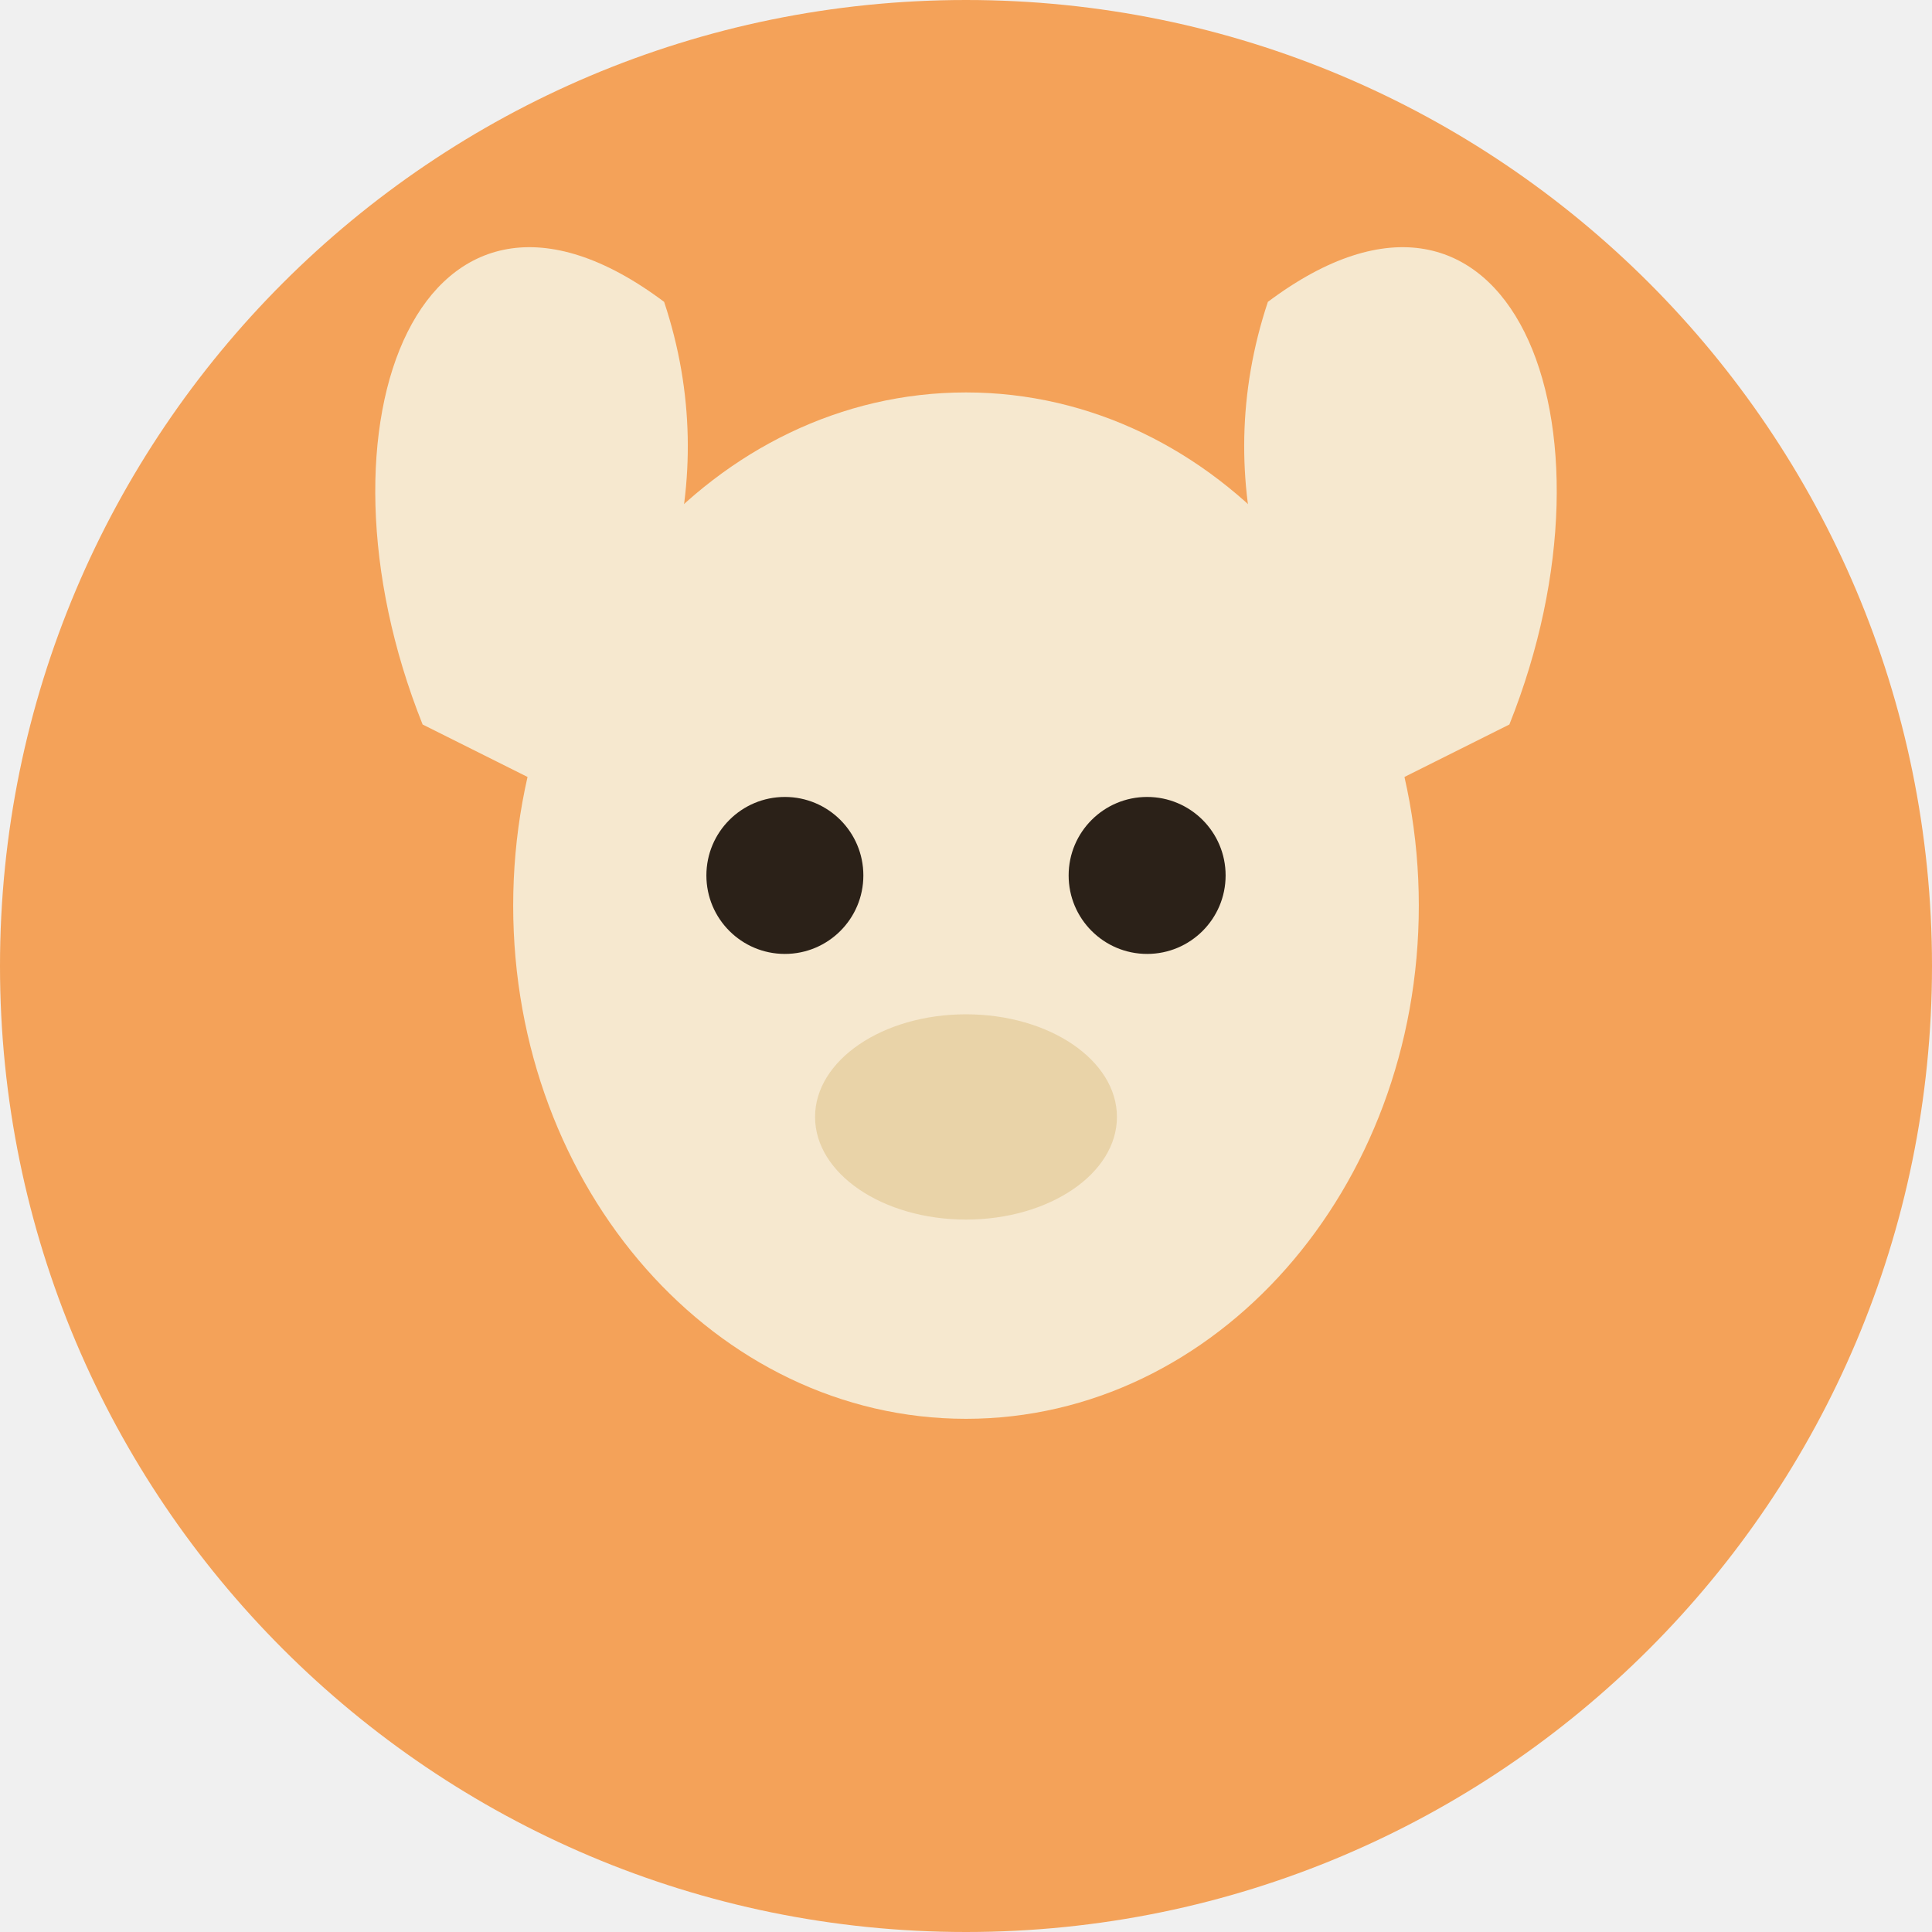
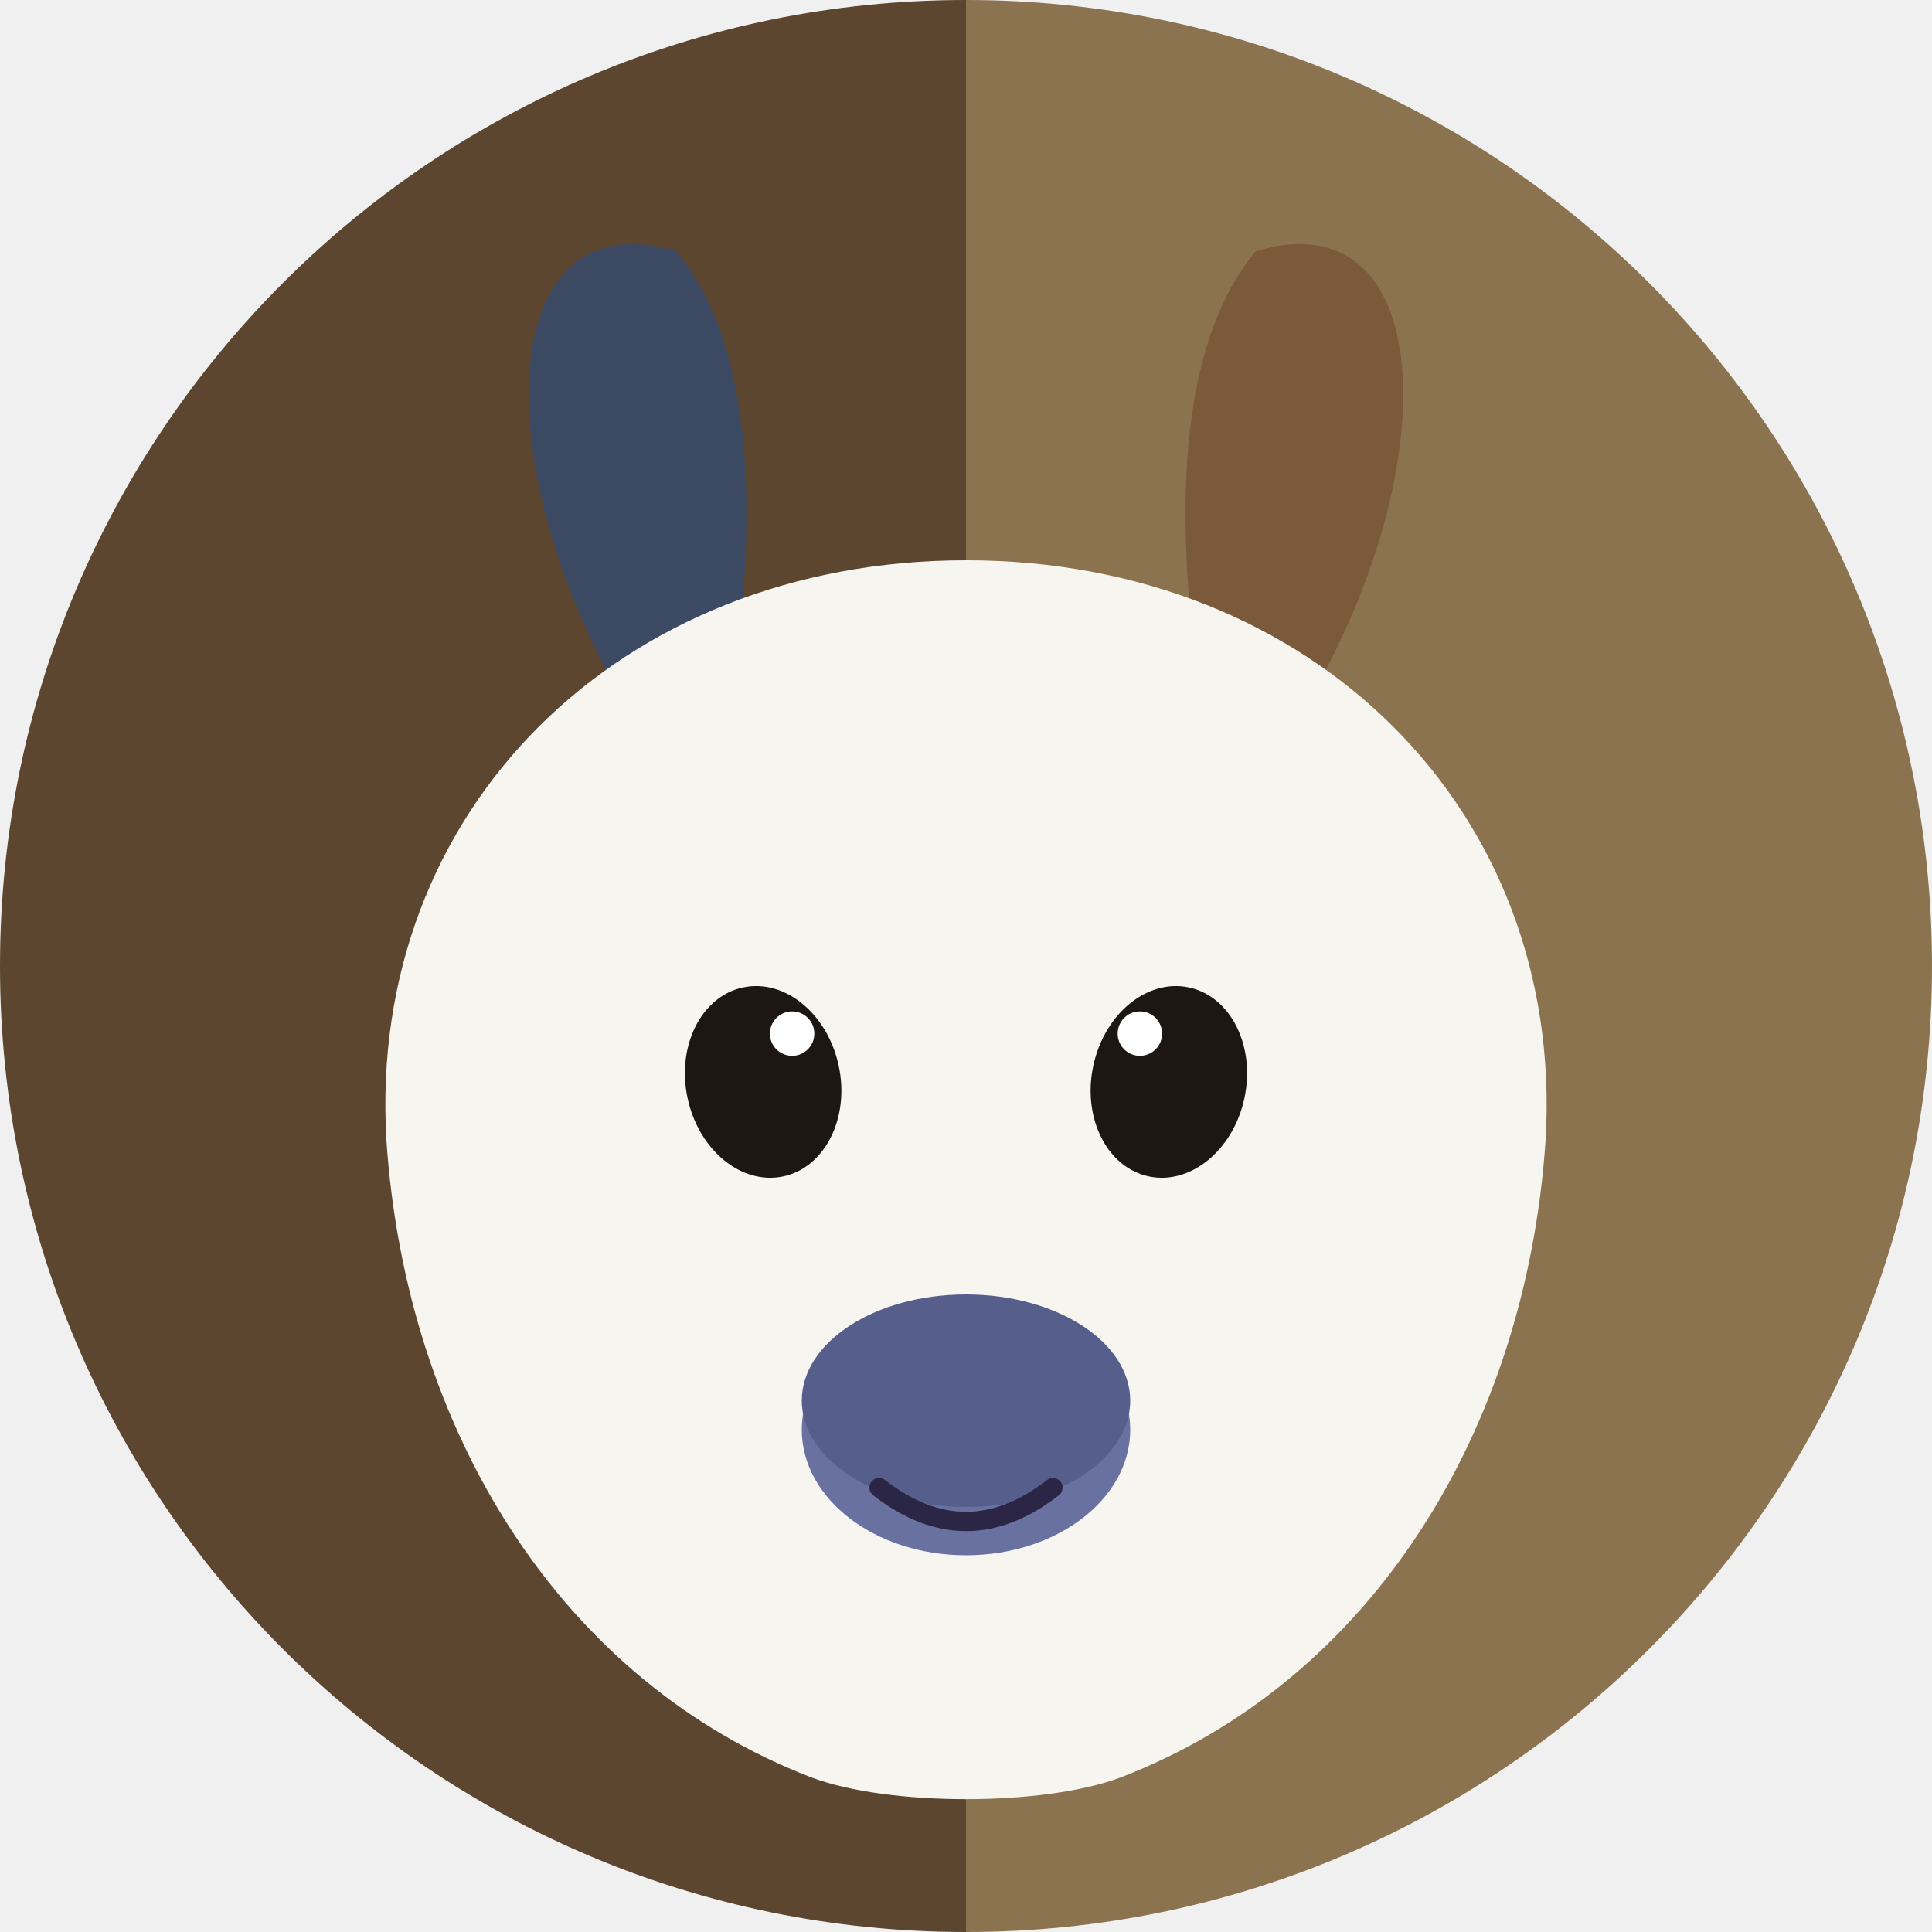
- <svg xmlns="http://www.w3.org/2000/svg" viewBox="0 0 64 64">
-   <circle cx="32" cy="32" r="32" fill="#f4a259" />
-   <ellipse cx="32" cy="30" rx="15" ry="17" fill="#f6e8cf" />
-   <path d="M14 24 C10 14, 14 4, 22 10 C24 16, 22 22, 18 26 Z" fill="#f6e8cf" />
-   <path d="M50 24 C54 14, 50 4, 42 10 C40 16, 42 22, 46 26 Z" fill="#f6e8cf" />
-   <circle cx="26" cy="29" r="2.6" fill="#2b2118" />
-   <circle cx="38" cy="29" r="2.6" fill="#2b2118" />
-   <ellipse cx="32" cy="37" rx="5" ry="3.4" fill="#e9d3a8" />
+ <svg xmlns="http://www.w3.org/2000/svg" viewBox="0 0 200 200">
+   <defs>
+     <clipPath id="badgeClip">
+       <circle cx="100" cy="100" r="100" />
+     </clipPath>
+   </defs>
+   <g clip-path="url(#badgeClip)">
+     <rect x="0" y="0" width="100" height="200" fill="#5c4630" />
+     <rect x="100" y="0" width="100" height="200" fill="#8c7350" />
+   </g>
+   <path d="M68 78 C50 52, 50 20, 70 26 C80 38, 78 62, 74 82 Z" fill="#3d4a63" />
+   <path d="M132 78 C150 52, 150 20, 130 26 C120 38, 122 62, 126 82 Z" fill="#7a5a3a" />
+   <path d="M100 58        C136 58 162 84 160 118        C158 148 142 174 116 184        C108 187 92 187 84 184        C58 174 42 148 40 118        C38 84 64 58 100 58 Z" fill="#f7f5f0" />
+   <ellipse cx="79" cy="112" rx="8" ry="10" fill="#1c1712" transform="rotate(-12 79 112)" />
+   <circle cx="82" cy="107" r="2.3" fill="#fff" />
+   <ellipse cx="121" cy="112" rx="8" ry="10" fill="#1c1712" transform="rotate(12 121 112)" />
+   <circle cx="118" cy="107" r="2.3" fill="#fff" />
+   <ellipse cx="100" cy="148" rx="17" ry="13" fill="#6971a0" />
+   <ellipse cx="100" cy="145" rx="17" ry="11" fill="#565f8c" />
+   <path d="M91 154 q9 7 18 0" stroke="#2b2646" stroke-width="2" fill="none" stroke-linecap="round" />
</svg>
